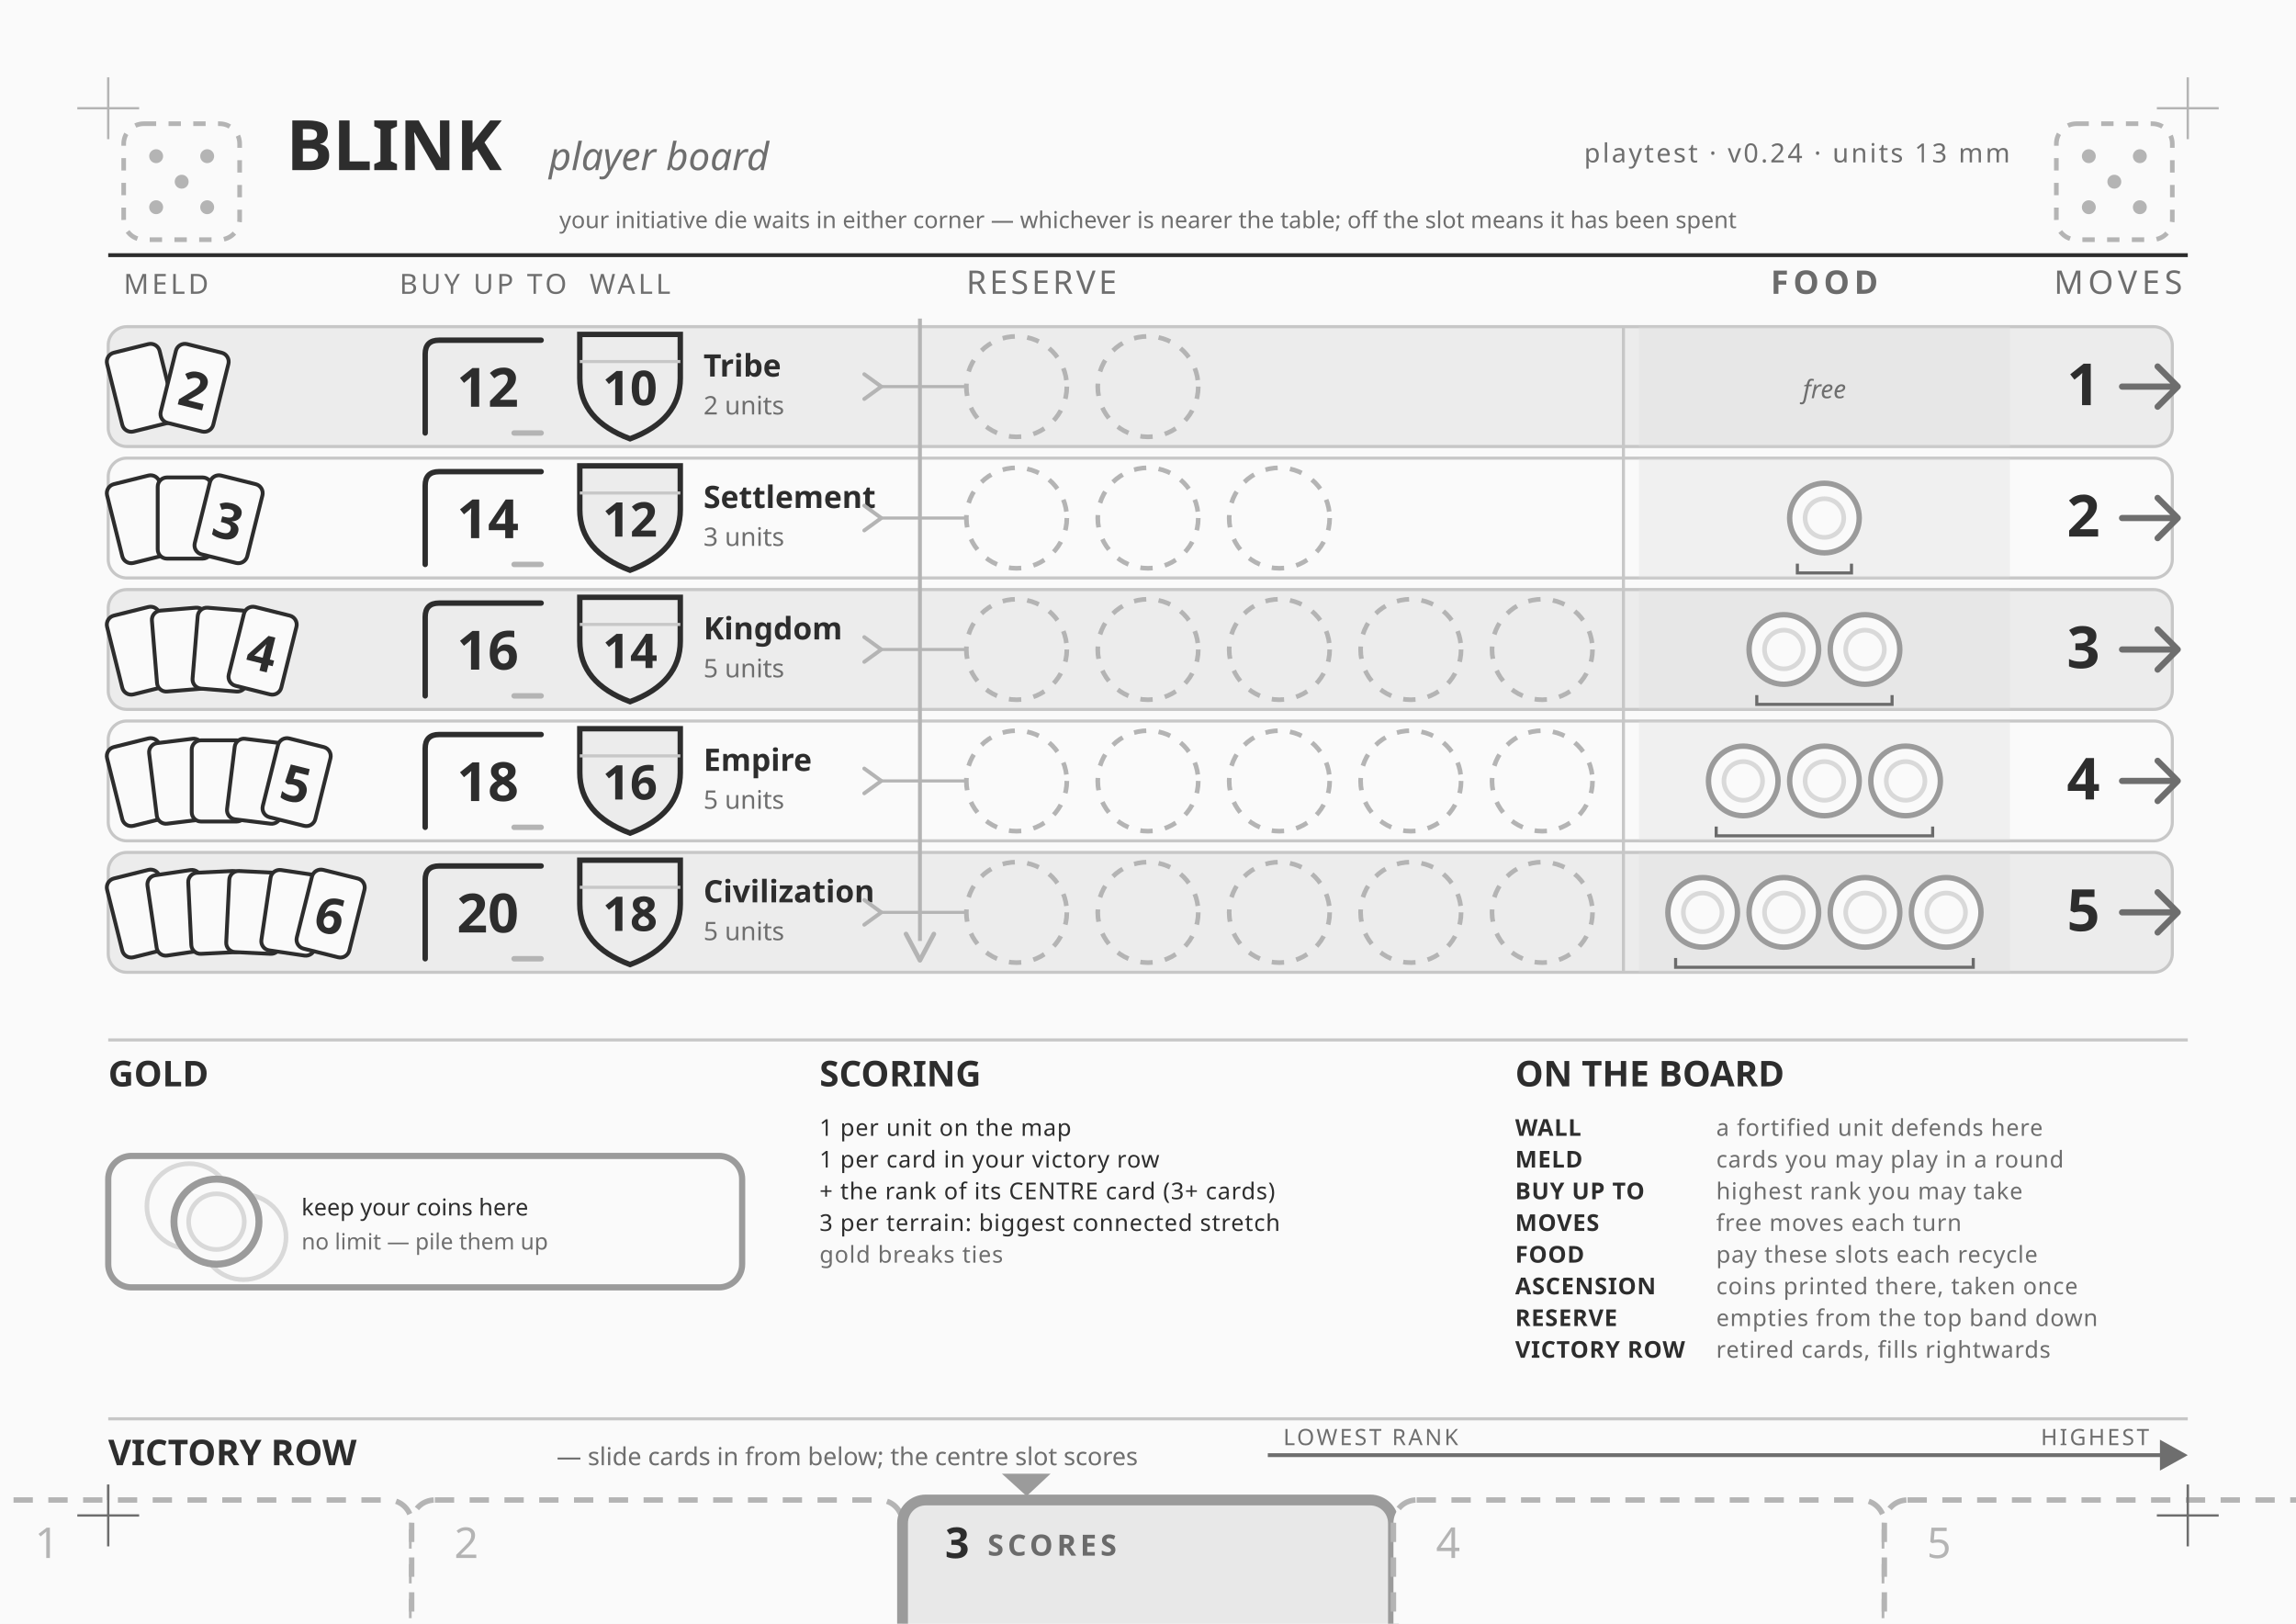
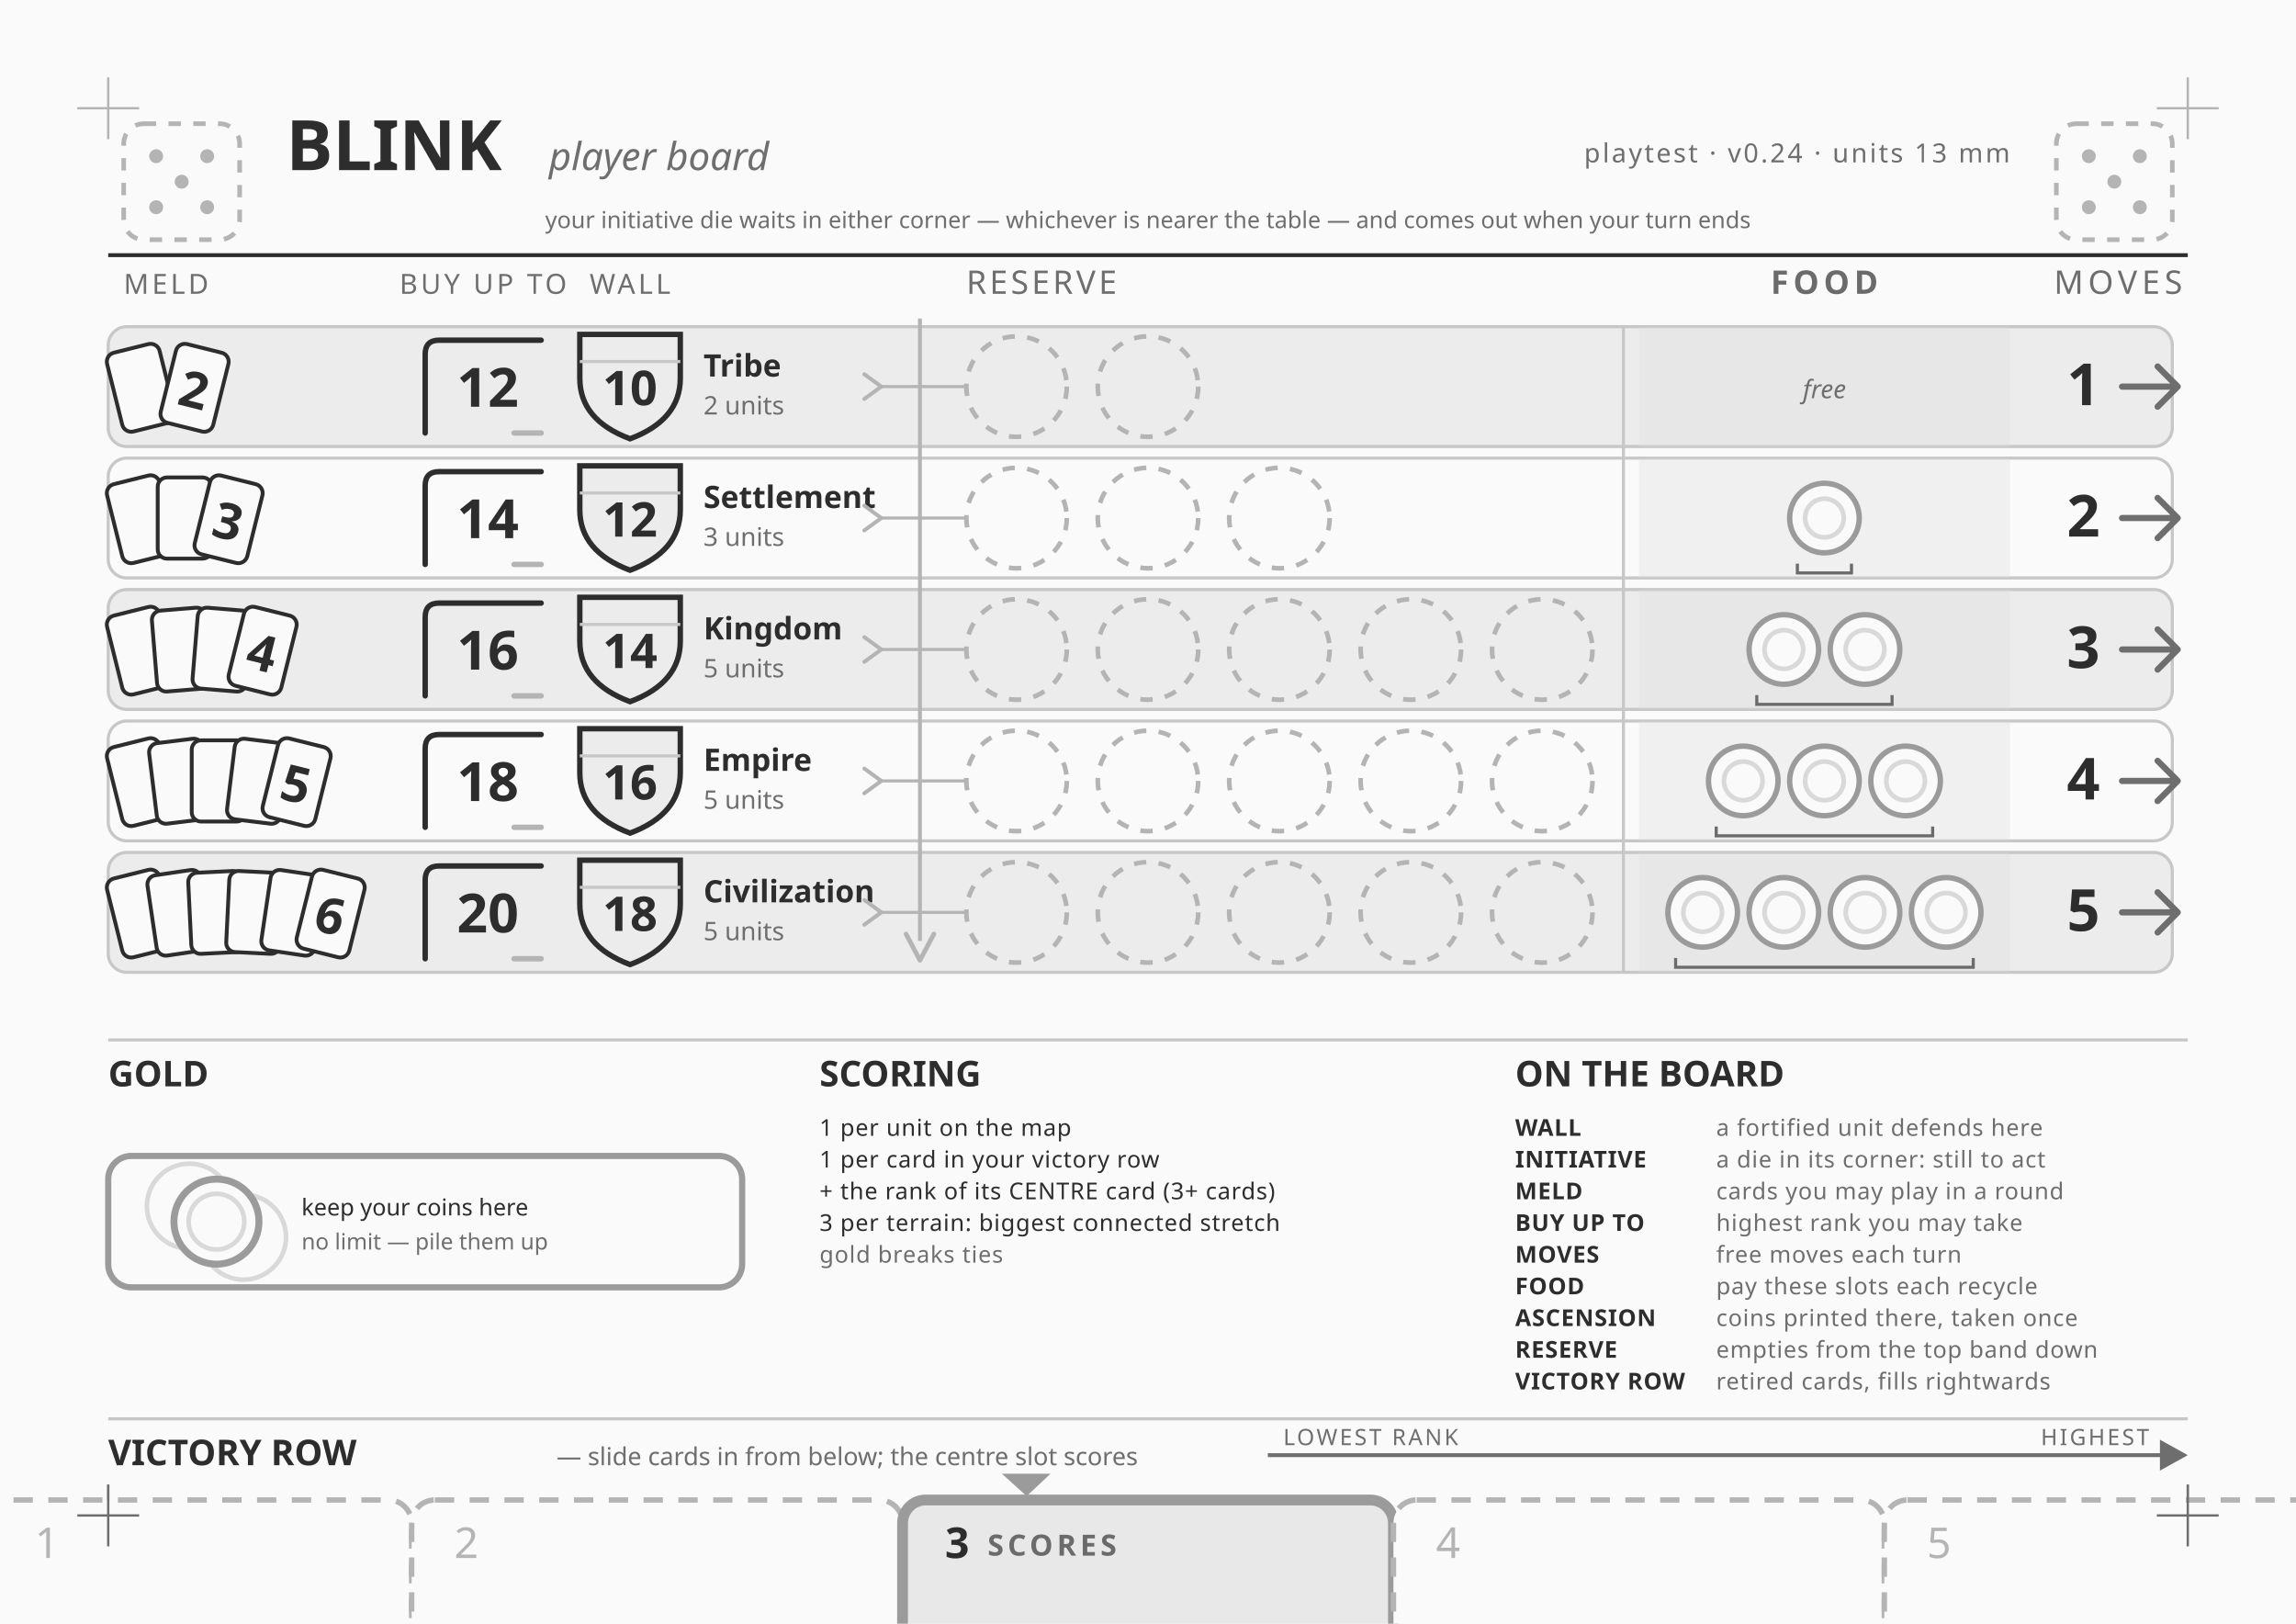
<svg xmlns="http://www.w3.org/2000/svg" width="297.0mm" height="210.0mm" viewBox="0 0 297.0 210.0">
  <defs>
    <pattern id="h-mountain" width="6" height="6" patternUnits="userSpaceOnUse">
      <rect width="6" height="6" fill="#fff" />
      <path d="M0 6 L6 0 M-1 1 L1 -1 M5 7 L7 5 M0 0 L6 6 M-1 5 L1 7 M5 -1 L7 1" stroke="#000" stroke-width=".55" />
    </pattern>
    <pattern id="h-forest" width="5" height="5" patternUnits="userSpaceOnUse">
      <rect width="5" height="5" fill="#fff" />
      <path d="M0 5 L5 0 M-1 1 L1 -1 M4 6 L6 4" stroke="#000" stroke-width=".6" />
    </pattern>
    <pattern id="h-plains" width="7" height="7" patternUnits="userSpaceOnUse">
      <rect width="7" height="7" fill="#fff" />
      <circle cx="1.6" cy="1.6" r=".65" fill="#000" />
      <circle cx="5.1" cy="5.1" r=".65" fill="#000" />
    </pattern>
    <pattern id="h-ocean" width="8" height="6" patternUnits="userSpaceOnUse">
      <rect width="8" height="6" fill="#fff" />
      <path d="M0 3 q2 -2.2 4 0 t4 0" fill="none" stroke="#000" stroke-width=".6" />
    </pattern>
  </defs>
  <rect x="0" y="0" width="297.0" height="210.0" fill="#FAFAFA" />
  <path d="M10.0 14.0 h8 M14.0 10.0 v8" stroke="#B4B4B4" stroke-width="0.3" />
  <path d="M279.0 14.0 h8 M283.0 10.0 v8" stroke="#B4B4B4" stroke-width="0.3" />
  <path d="M10.0 196.0 h8 M14.0 192.0 v8" stroke="#B4B4B4" stroke-width="0.3" />
  <path d="M279.0 196.0 h8 M283.0 192.0 v8" stroke="#B4B4B4" stroke-width="0.3" />
  <rect x="16.00" y="16.00" width="15.0" height="15.0" rx="2.6" fill="none" stroke="#B4B4B4" stroke-width="0.6" stroke-dasharray="1.6 1.6" />
  <circle cx="20.20" cy="20.20" r="0.9" fill="#B4B4B4" />
  <circle cx="26.80" cy="20.20" r="0.9" fill="#B4B4B4" />
  <circle cx="23.50" cy="23.50" r="0.9" fill="#B4B4B4" />
  <circle cx="20.20" cy="26.80" r="0.9" fill="#B4B4B4" />
  <circle cx="26.80" cy="26.80" r="0.9" fill="#B4B4B4" />
  <rect x="266.00" y="16.00" width="15.0" height="15.0" rx="2.6" fill="none" stroke="#B4B4B4" stroke-width="0.6" stroke-dasharray="1.6 1.6" />
  <circle cx="270.20" cy="20.20" r="0.9" fill="#B4B4B4" />
  <circle cx="276.80" cy="20.20" r="0.9" fill="#B4B4B4" />
  <circle cx="273.50" cy="23.50" r="0.9" fill="#B4B4B4" />
  <circle cx="270.20" cy="26.80" r="0.9" fill="#B4B4B4" />
  <circle cx="276.80" cy="26.80" r="0.9" fill="#B4B4B4" />
  <text x="37.00" y="22.00" font-family="IBM Plex Sans" font-size="9" fill="#2D2D2D" text-anchor="start" font-weight="600" letter-spacing="0" style="">BLINK</text>
  <text x="71.00" y="22.00" font-family="IBM Plex Sans" font-size="5" fill="#6E6E6E" text-anchor="start" font-weight="400" letter-spacing="0" style="font-style:italic">player board</text>
  <text x="260.00" y="21.00" font-family="IBM Plex Mono" font-size="3.4" fill="#6E6E6E" text-anchor="end" font-weight="400" letter-spacing="0.3" style="">playtest · v0.24 · units 13 mm</text>
-   <text x="148.50" y="29.50" font-family="IBM Plex Mono" font-size="3.0" fill="#6E6E6E" text-anchor="middle" font-weight="400" letter-spacing="0" style="">your initiative die waits in either corner — whichever is nearer the table; off the slot means it has been spent</text>
+   <text x="148.50" y="29.50" font-family="IBM Plex Mono" font-size="3.0" fill="#6E6E6E" text-anchor="middle" font-weight="400" letter-spacing="0" style="">your initiative die waits in either corner — whichever is nearer the table — and comes out when your turn ends</text>
  <line x1="14.0" y1="33.0" x2="283.0" y2="33.0" stroke="#2D2D2D" stroke-width="0.5" />
  <text x="16.00" y="38.00" font-family="IBM Plex Mono" font-size="3.6" fill="#6E6E6E" text-anchor="start" font-weight="400" letter-spacing="0.4" style="">MELD</text>
  <text x="62.50" y="38.00" font-family="IBM Plex Mono" font-size="3.6" fill="#6E6E6E" text-anchor="middle" font-weight="400" letter-spacing="0.4" style="">BUY UP TO</text>
  <text x="81.50" y="38.00" font-family="IBM Plex Mono" font-size="3.6" fill="#6E6E6E" text-anchor="middle" font-weight="400" letter-spacing="0.4" style="">WALL</text>
  <text x="125.00" y="38.00" font-family="IBM Plex Mono" font-size="4.2" fill="#6E6E6E" text-anchor="start" font-weight="400" letter-spacing="0.4" style="">RESERVE</text>
  <text x="236.00" y="38.00" font-family="IBM Plex Mono" font-size="4.2" fill="#6B6B6B" text-anchor="middle" font-weight="600" letter-spacing="0.6" style="">FOOD</text>
  <text x="274.00" y="38.00" font-family="IBM Plex Mono" font-size="4.2" fill="#6E6E6E" text-anchor="middle" font-weight="400" letter-spacing="0.6" style="">MOVES</text>
  <rect x="14.0" y="42.25" width="267.0" height="15.5" rx="2.4" fill="#ECECEC" stroke="#C7C7C7" stroke-width="0.4" />
  <rect x="212.0" y="42.25" width="48.0" height="15.5" fill="#D9D9D9" fill-opacity="0.3" />
  <g transform="rotate(-14.0 19.50 55.25)">
    <rect x="16.00" y="44.75" width="7.0" height="10.5" rx="1.2" fill="#FAFAFA" stroke="#2D2D2D" stroke-width="0.5" />
  </g>
  <g transform="rotate(14.0 23.90 55.25)">
    <rect x="20.40" y="44.75" width="7.0" height="10.5" rx="1.2" fill="#FAFAFA" stroke="#2D2D2D" stroke-width="0.5" />
    <text x="23.90" y="52.60" font-family="IBM Plex Sans" font-size="6.5" fill="#2D2D2D" text-anchor="middle" font-weight="700" letter-spacing="0" style="">2</text>
  </g>
  <path d="M55.00 56.00 L55.00 45.80 Q55.00 44.00 56.80 44.00 L70.00 44.00" fill="none" stroke="#2D2D2D" stroke-width="0.7" stroke-linecap="round" />
  <path d="M70.00 56.00 l-3.5 0" fill="none" stroke="#B4B4B4" stroke-width="0.7" stroke-linecap="round" />
  <text x="63.10" y="52.60" font-family="IBM Plex Sans" font-size="7.0" fill="#2D2D2D" text-anchor="middle" font-weight="700" letter-spacing="0" style="">12</text>
  <path d="M75.00 43.25 h13.00 v5.67 q0 5.40 -6.50 7.83 q-6.50 -2.43 -6.50 -7.83 Z" fill="#ECECEC" stroke="#2D2D2D" stroke-width="0.7" />
  <path d="M75.00 46.76 h13.00" stroke="#C7C7C7" stroke-width="0.4" fill="none" />
  <text x="81.50" y="52.40" font-family="IBM Plex Sans" font-size="6.2" fill="#2D2D2D" text-anchor="middle" font-weight="600" letter-spacing="0" style="">10</text>
  <text x="91.00" y="48.70" font-family="IBM Plex Sans" font-size="4.0" fill="#2D2D2D" text-anchor="start" font-weight="600" letter-spacing="0" style="">Tribe</text>
  <text x="91.00" y="53.60" font-family="IBM Plex Mono" font-size="3.3" fill="#6E6E6E" text-anchor="start" font-weight="400" letter-spacing="0" style="">2 units</text>
  <path d="M125.0 50.0 L114.0 50.0" fill="none" stroke="#B4B4B4" stroke-width="0.4" />
  <path d="M111.8 48.4 l2.2 1.6 l-2.2 1.6" fill="none" stroke="#B4B4B4" stroke-width="0.5" stroke-linecap="round" stroke-linejoin="round" />
  <circle cx="131.50" cy="50.00" r="6.50" fill="none" stroke="#B4B4B4" stroke-width="0.6" stroke-dasharray="1.6 1.6" />
  <circle cx="148.50" cy="50.00" r="6.50" fill="none" stroke="#B4B4B4" stroke-width="0.6" stroke-dasharray="1.6 1.6" />
  <text x="236.00" y="51.50" font-family="IBM Plex Mono" font-size="3.3" fill="#6E6E6E" text-anchor="middle" font-weight="400" letter-spacing="0" style="font-style:italic">free</text>
  <text x="269.50" y="52.40" font-family="IBM Plex Sans" font-size="7.5" fill="#2D2D2D" text-anchor="middle" font-weight="600" letter-spacing="0" style="">1</text>
  <path d="M274.5 50.0 l7 0 M279.1 47.4 l2.6 2.6 l-2.6 2.6" fill="none" stroke="#6E6E6E" stroke-width="0.8" stroke-linecap="round" stroke-linejoin="round" />
  <rect x="14.0" y="59.25" width="267.0" height="15.5" rx="2.4" fill="#FAFAFA" stroke="#C7C7C7" stroke-width="0.4" />
  <rect x="212.0" y="59.25" width="48.0" height="15.5" fill="#D9D9D9" fill-opacity="0.3" />
  <g transform="rotate(-14.0 19.50 72.25)">
    <rect x="16.00" y="61.75" width="7.0" height="10.5" rx="1.2" fill="#FAFAFA" stroke="#2D2D2D" stroke-width="0.5" />
  </g>
  <g transform="rotate(0.0 23.90 72.25)">
    <rect x="20.40" y="61.75" width="7.0" height="10.5" rx="1.2" fill="#FAFAFA" stroke="#2D2D2D" stroke-width="0.5" />
  </g>
  <g transform="rotate(14.0 28.30 72.25)">
    <rect x="24.80" y="61.75" width="7.0" height="10.5" rx="1.2" fill="#FAFAFA" stroke="#2D2D2D" stroke-width="0.5" />
    <text x="28.30" y="69.60" font-family="IBM Plex Sans" font-size="6.5" fill="#2D2D2D" text-anchor="middle" font-weight="700" letter-spacing="0" style="">3</text>
  </g>
  <path d="M55.00 73.00 L55.00 62.80 Q55.00 61.00 56.80 61.00 L70.00 61.00" fill="none" stroke="#2D2D2D" stroke-width="0.7" stroke-linecap="round" />
  <path d="M70.00 73.00 l-3.5 0" fill="none" stroke="#B4B4B4" stroke-width="0.7" stroke-linecap="round" />
  <text x="63.10" y="69.60" font-family="IBM Plex Sans" font-size="7.0" fill="#2D2D2D" text-anchor="middle" font-weight="700" letter-spacing="0" style="">14</text>
  <path d="M75.00 60.25 h13.00 v5.67 q0 5.40 -6.50 7.83 q-6.50 -2.43 -6.50 -7.83 Z" fill="#ECECEC" stroke="#2D2D2D" stroke-width="0.7" />
  <path d="M75.00 63.76 h13.00" stroke="#C7C7C7" stroke-width="0.4" fill="none" />
  <text x="81.50" y="69.40" font-family="IBM Plex Sans" font-size="6.2" fill="#2D2D2D" text-anchor="middle" font-weight="600" letter-spacing="0" style="">12</text>
  <text x="91.00" y="65.70" font-family="IBM Plex Sans" font-size="4.0" fill="#2D2D2D" text-anchor="start" font-weight="600" letter-spacing="0" style="">Settlement</text>
  <text x="91.00" y="70.60" font-family="IBM Plex Mono" font-size="3.3" fill="#6E6E6E" text-anchor="start" font-weight="400" letter-spacing="0" style="">3 units</text>
  <path d="M125.0 67.0 L114.0 67.0" fill="none" stroke="#B4B4B4" stroke-width="0.4" />
  <path d="M111.8 65.4 l2.2 1.6 l-2.2 1.6" fill="none" stroke="#B4B4B4" stroke-width="0.5" stroke-linecap="round" stroke-linejoin="round" />
  <circle cx="131.50" cy="67.00" r="6.50" fill="none" stroke="#B4B4B4" stroke-width="0.6" stroke-dasharray="1.6 1.6" />
  <circle cx="148.50" cy="67.00" r="6.50" fill="none" stroke="#B4B4B4" stroke-width="0.6" stroke-dasharray="1.6 1.6" />
  <circle cx="165.50" cy="67.00" r="6.50" fill="none" stroke="#B4B4B4" stroke-width="0.6" stroke-dasharray="1.6 1.6" />
  <circle cx="236.00" cy="67.00" r="4.50" fill="#FAFAFA" stroke="#9B9B9B" stroke-width="0.7" />
  <circle cx="236.00" cy="67.00" r="2.50" fill="none" stroke="#D9D9D9" stroke-width="0.6" />
  <path d="M232.50 72.90 l0 1.2 L239.50 74.10 l0 -1.2" fill="none" stroke="#6B6B6B" stroke-width="0.4" />
  <text x="269.50" y="69.40" font-family="IBM Plex Sans" font-size="7.5" fill="#2D2D2D" text-anchor="middle" font-weight="600" letter-spacing="0" style="">2</text>
  <path d="M274.5 67.0 l7 0 M279.1 64.4 l2.6 2.6 l-2.6 2.6" fill="none" stroke="#6E6E6E" stroke-width="0.8" stroke-linecap="round" stroke-linejoin="round" />
  <rect x="14.0" y="76.25" width="267.0" height="15.5" rx="2.4" fill="#ECECEC" stroke="#C7C7C7" stroke-width="0.4" />
  <rect x="212.0" y="76.25" width="48.0" height="15.5" fill="#D9D9D9" fill-opacity="0.3" />
  <g transform="rotate(-14.0 19.50 89.25)">
    <rect x="16.00" y="78.75" width="7.0" height="10.5" rx="1.2" fill="#FAFAFA" stroke="#2D2D2D" stroke-width="0.5" />
  </g>
  <g transform="rotate(-4.7 23.90 89.25)">
    <rect x="20.40" y="78.75" width="7.0" height="10.5" rx="1.2" fill="#FAFAFA" stroke="#2D2D2D" stroke-width="0.5" />
  </g>
  <g transform="rotate(4.7 28.30 89.25)">
    <rect x="24.80" y="78.75" width="7.0" height="10.5" rx="1.2" fill="#FAFAFA" stroke="#2D2D2D" stroke-width="0.5" />
  </g>
  <g transform="rotate(14.0 32.70 89.25)">
    <rect x="29.20" y="78.75" width="7.0" height="10.5" rx="1.2" fill="#FAFAFA" stroke="#2D2D2D" stroke-width="0.5" />
    <text x="32.70" y="86.60" font-family="IBM Plex Sans" font-size="6.5" fill="#2D2D2D" text-anchor="middle" font-weight="700" letter-spacing="0" style="">4</text>
  </g>
  <path d="M55.00 90.00 L55.00 79.80 Q55.00 78.00 56.80 78.00 L70.00 78.00" fill="none" stroke="#2D2D2D" stroke-width="0.7" stroke-linecap="round" />
  <path d="M70.00 90.00 l-3.5 0" fill="none" stroke="#B4B4B4" stroke-width="0.7" stroke-linecap="round" />
  <text x="63.10" y="86.60" font-family="IBM Plex Sans" font-size="7.0" fill="#2D2D2D" text-anchor="middle" font-weight="700" letter-spacing="0" style="">16</text>
  <path d="M75.00 77.25 h13.00 v5.67 q0 5.40 -6.50 7.83 q-6.50 -2.43 -6.50 -7.83 Z" fill="#ECECEC" stroke="#2D2D2D" stroke-width="0.7" />
  <path d="M75.00 80.76 h13.00" stroke="#C7C7C7" stroke-width="0.4" fill="none" />
  <text x="81.50" y="86.40" font-family="IBM Plex Sans" font-size="6.2" fill="#2D2D2D" text-anchor="middle" font-weight="600" letter-spacing="0" style="">14</text>
  <text x="91.00" y="82.70" font-family="IBM Plex Sans" font-size="4.0" fill="#2D2D2D" text-anchor="start" font-weight="600" letter-spacing="0" style="">Kingdom</text>
  <text x="91.00" y="87.60" font-family="IBM Plex Mono" font-size="3.3" fill="#6E6E6E" text-anchor="start" font-weight="400" letter-spacing="0" style="">5 units</text>
  <path d="M125.0 84.0 L114.0 84.0" fill="none" stroke="#B4B4B4" stroke-width="0.4" />
  <path d="M111.8 82.4 l2.2 1.6 l-2.2 1.6" fill="none" stroke="#B4B4B4" stroke-width="0.5" stroke-linecap="round" stroke-linejoin="round" />
  <circle cx="131.50" cy="84.00" r="6.50" fill="none" stroke="#B4B4B4" stroke-width="0.6" stroke-dasharray="1.6 1.6" />
  <circle cx="148.50" cy="84.00" r="6.50" fill="none" stroke="#B4B4B4" stroke-width="0.6" stroke-dasharray="1.6 1.6" />
  <circle cx="165.50" cy="84.00" r="6.50" fill="none" stroke="#B4B4B4" stroke-width="0.6" stroke-dasharray="1.6 1.6" />
  <circle cx="182.50" cy="84.00" r="6.50" fill="none" stroke="#B4B4B4" stroke-width="0.6" stroke-dasharray="1.6 1.6" />
  <circle cx="199.50" cy="84.00" r="6.50" fill="none" stroke="#B4B4B4" stroke-width="0.6" stroke-dasharray="1.6 1.6" />
  <circle cx="230.75" cy="84.00" r="4.50" fill="#FAFAFA" stroke="#9B9B9B" stroke-width="0.7" />
  <circle cx="230.75" cy="84.00" r="2.50" fill="none" stroke="#D9D9D9" stroke-width="0.6" />
  <circle cx="241.25" cy="84.00" r="4.50" fill="#FAFAFA" stroke="#9B9B9B" stroke-width="0.7" />
  <circle cx="241.25" cy="84.00" r="2.50" fill="none" stroke="#D9D9D9" stroke-width="0.6" />
  <path d="M227.25 89.90 l0 1.2 L244.75 91.10 l0 -1.2" fill="none" stroke="#6B6B6B" stroke-width="0.4" />
  <text x="269.50" y="86.40" font-family="IBM Plex Sans" font-size="7.5" fill="#2D2D2D" text-anchor="middle" font-weight="600" letter-spacing="0" style="">3</text>
  <path d="M274.5 84.0 l7 0 M279.1 81.4 l2.6 2.6 l-2.6 2.6" fill="none" stroke="#6E6E6E" stroke-width="0.8" stroke-linecap="round" stroke-linejoin="round" />
  <rect x="14.0" y="93.25" width="267.0" height="15.5" rx="2.4" fill="#FAFAFA" stroke="#C7C7C7" stroke-width="0.4" />
  <rect x="212.0" y="93.25" width="48.0" height="15.5" fill="#D9D9D9" fill-opacity="0.3" />
  <g transform="rotate(-14.0 19.50 106.25)">
    <rect x="16.00" y="95.75" width="7.0" height="10.5" rx="1.2" fill="#FAFAFA" stroke="#2D2D2D" stroke-width="0.5" />
  </g>
  <g transform="rotate(-7.0 23.90 106.25)">
    <rect x="20.40" y="95.75" width="7.0" height="10.5" rx="1.2" fill="#FAFAFA" stroke="#2D2D2D" stroke-width="0.5" />
  </g>
  <g transform="rotate(0.0 28.30 106.25)">
    <rect x="24.80" y="95.75" width="7.0" height="10.5" rx="1.2" fill="#FAFAFA" stroke="#2D2D2D" stroke-width="0.5" />
  </g>
  <g transform="rotate(7.0 32.70 106.25)">
    <rect x="29.20" y="95.75" width="7.0" height="10.5" rx="1.2" fill="#FAFAFA" stroke="#2D2D2D" stroke-width="0.5" />
  </g>
  <g transform="rotate(14.0 37.10 106.25)">
    <rect x="33.60" y="95.75" width="7.0" height="10.5" rx="1.2" fill="#FAFAFA" stroke="#2D2D2D" stroke-width="0.5" />
    <text x="37.10" y="103.60" font-family="IBM Plex Sans" font-size="6.5" fill="#2D2D2D" text-anchor="middle" font-weight="700" letter-spacing="0" style="">5</text>
  </g>
  <path d="M55.00 107.00 L55.00 96.80 Q55.00 95.00 56.80 95.00 L70.00 95.00" fill="none" stroke="#2D2D2D" stroke-width="0.7" stroke-linecap="round" />
  <path d="M70.00 107.00 l-3.5 0" fill="none" stroke="#B4B4B4" stroke-width="0.7" stroke-linecap="round" />
  <text x="63.10" y="103.60" font-family="IBM Plex Sans" font-size="7.0" fill="#2D2D2D" text-anchor="middle" font-weight="700" letter-spacing="0" style="">18</text>
  <path d="M75.00 94.25 h13.00 v5.67 q0 5.40 -6.50 7.83 q-6.50 -2.43 -6.50 -7.83 Z" fill="#ECECEC" stroke="#2D2D2D" stroke-width="0.7" />
  <path d="M75.00 97.76 h13.00" stroke="#C7C7C7" stroke-width="0.4" fill="none" />
  <text x="81.50" y="103.40" font-family="IBM Plex Sans" font-size="6.2" fill="#2D2D2D" text-anchor="middle" font-weight="600" letter-spacing="0" style="">16</text>
  <text x="91.00" y="99.70" font-family="IBM Plex Sans" font-size="4.0" fill="#2D2D2D" text-anchor="start" font-weight="600" letter-spacing="0" style="">Empire</text>
  <text x="91.00" y="104.60" font-family="IBM Plex Mono" font-size="3.3" fill="#6E6E6E" text-anchor="start" font-weight="400" letter-spacing="0" style="">5 units</text>
  <path d="M125.0 101.0 L114.0 101.0" fill="none" stroke="#B4B4B4" stroke-width="0.4" />
  <path d="M111.8 99.4 l2.2 1.6 l-2.2 1.6" fill="none" stroke="#B4B4B4" stroke-width="0.5" stroke-linecap="round" stroke-linejoin="round" />
  <circle cx="131.50" cy="101.00" r="6.50" fill="none" stroke="#B4B4B4" stroke-width="0.6" stroke-dasharray="1.6 1.6" />
  <circle cx="148.50" cy="101.00" r="6.50" fill="none" stroke="#B4B4B4" stroke-width="0.6" stroke-dasharray="1.6 1.6" />
  <circle cx="165.50" cy="101.00" r="6.50" fill="none" stroke="#B4B4B4" stroke-width="0.6" stroke-dasharray="1.6 1.6" />
  <circle cx="182.50" cy="101.00" r="6.50" fill="none" stroke="#B4B4B4" stroke-width="0.6" stroke-dasharray="1.6 1.6" />
  <circle cx="199.50" cy="101.00" r="6.50" fill="none" stroke="#B4B4B4" stroke-width="0.6" stroke-dasharray="1.6 1.6" />
  <circle cx="225.50" cy="101.00" r="4.50" fill="#FAFAFA" stroke="#9B9B9B" stroke-width="0.7" />
  <circle cx="225.50" cy="101.00" r="2.50" fill="none" stroke="#D9D9D9" stroke-width="0.6" />
  <circle cx="236.00" cy="101.00" r="4.50" fill="#FAFAFA" stroke="#9B9B9B" stroke-width="0.7" />
  <circle cx="236.00" cy="101.00" r="2.50" fill="none" stroke="#D9D9D9" stroke-width="0.6" />
  <circle cx="246.50" cy="101.00" r="4.50" fill="#FAFAFA" stroke="#9B9B9B" stroke-width="0.7" />
  <circle cx="246.50" cy="101.00" r="2.50" fill="none" stroke="#D9D9D9" stroke-width="0.6" />
  <path d="M222.00 106.90 l0 1.2 L250.00 108.10 l0 -1.2" fill="none" stroke="#6B6B6B" stroke-width="0.4" />
  <text x="269.50" y="103.40" font-family="IBM Plex Sans" font-size="7.5" fill="#2D2D2D" text-anchor="middle" font-weight="600" letter-spacing="0" style="">4</text>
  <path d="M274.5 101.0 l7 0 M279.1 98.4 l2.6 2.6 l-2.6 2.6" fill="none" stroke="#6E6E6E" stroke-width="0.8" stroke-linecap="round" stroke-linejoin="round" />
  <rect x="14.0" y="110.25" width="267.0" height="15.5" rx="2.4" fill="#ECECEC" stroke="#C7C7C7" stroke-width="0.4" />
  <rect x="212.0" y="110.25" width="48.0" height="15.5" fill="#D9D9D9" fill-opacity="0.3" />
  <g transform="rotate(-14.0 19.50 123.25)">
    <rect x="16.00" y="112.75" width="7.0" height="10.5" rx="1.2" fill="#FAFAFA" stroke="#2D2D2D" stroke-width="0.5" />
  </g>
  <g transform="rotate(-8.4 23.90 123.25)">
    <rect x="20.40" y="112.75" width="7.0" height="10.5" rx="1.2" fill="#FAFAFA" stroke="#2D2D2D" stroke-width="0.5" />
  </g>
  <g transform="rotate(-2.8 28.30 123.25)">
    <rect x="24.80" y="112.75" width="7.0" height="10.5" rx="1.2" fill="#FAFAFA" stroke="#2D2D2D" stroke-width="0.5" />
  </g>
  <g transform="rotate(2.8 32.70 123.25)">
    <rect x="29.20" y="112.75" width="7.0" height="10.5" rx="1.2" fill="#FAFAFA" stroke="#2D2D2D" stroke-width="0.5" />
  </g>
  <g transform="rotate(8.4 37.10 123.25)">
    <rect x="33.60" y="112.75" width="7.0" height="10.5" rx="1.2" fill="#FAFAFA" stroke="#2D2D2D" stroke-width="0.5" />
  </g>
  <g transform="rotate(14.0 41.50 123.25)">
    <rect x="38.00" y="112.75" width="7.0" height="10.5" rx="1.2" fill="#FAFAFA" stroke="#2D2D2D" stroke-width="0.5" />
    <text x="41.50" y="120.60" font-family="IBM Plex Sans" font-size="6.5" fill="#2D2D2D" text-anchor="middle" font-weight="700" letter-spacing="0" style="">6</text>
  </g>
  <path d="M55.00 124.00 L55.00 113.80 Q55.00 112.00 56.80 112.00 L70.00 112.00" fill="none" stroke="#2D2D2D" stroke-width="0.7" stroke-linecap="round" />
  <path d="M70.00 124.00 l-3.5 0" fill="none" stroke="#B4B4B4" stroke-width="0.7" stroke-linecap="round" />
  <text x="63.10" y="120.60" font-family="IBM Plex Sans" font-size="7.0" fill="#2D2D2D" text-anchor="middle" font-weight="700" letter-spacing="0" style="">20</text>
  <path d="M75.00 111.25 h13.00 v5.67 q0 5.40 -6.50 7.83 q-6.50 -2.43 -6.50 -7.83 Z" fill="#ECECEC" stroke="#2D2D2D" stroke-width="0.7" />
  <path d="M75.00 114.76 h13.00" stroke="#C7C7C7" stroke-width="0.4" fill="none" />
  <text x="81.50" y="120.40" font-family="IBM Plex Sans" font-size="6.2" fill="#2D2D2D" text-anchor="middle" font-weight="600" letter-spacing="0" style="">18</text>
  <text x="91.00" y="116.70" font-family="IBM Plex Sans" font-size="4.0" fill="#2D2D2D" text-anchor="start" font-weight="600" letter-spacing="0" style="">Civilization</text>
  <text x="91.00" y="121.60" font-family="IBM Plex Mono" font-size="3.3" fill="#6E6E6E" text-anchor="start" font-weight="400" letter-spacing="0" style="">5 units</text>
  <path d="M125.0 118.0 L114.0 118.0" fill="none" stroke="#B4B4B4" stroke-width="0.4" />
  <path d="M111.8 116.4 l2.2 1.6 l-2.2 1.6" fill="none" stroke="#B4B4B4" stroke-width="0.5" stroke-linecap="round" stroke-linejoin="round" />
  <circle cx="131.50" cy="118.00" r="6.50" fill="none" stroke="#B4B4B4" stroke-width="0.6" stroke-dasharray="1.6 1.6" />
  <circle cx="148.50" cy="118.00" r="6.50" fill="none" stroke="#B4B4B4" stroke-width="0.6" stroke-dasharray="1.6 1.6" />
  <circle cx="165.50" cy="118.00" r="6.50" fill="none" stroke="#B4B4B4" stroke-width="0.6" stroke-dasharray="1.6 1.6" />
  <circle cx="182.50" cy="118.00" r="6.50" fill="none" stroke="#B4B4B4" stroke-width="0.6" stroke-dasharray="1.6 1.6" />
  <circle cx="199.50" cy="118.00" r="6.50" fill="none" stroke="#B4B4B4" stroke-width="0.6" stroke-dasharray="1.6 1.6" />
  <circle cx="220.25" cy="118.00" r="4.50" fill="#FAFAFA" stroke="#9B9B9B" stroke-width="0.7" />
  <circle cx="220.25" cy="118.00" r="2.50" fill="none" stroke="#D9D9D9" stroke-width="0.6" />
  <circle cx="230.75" cy="118.00" r="4.50" fill="#FAFAFA" stroke="#9B9B9B" stroke-width="0.7" />
  <circle cx="230.75" cy="118.00" r="2.50" fill="none" stroke="#D9D9D9" stroke-width="0.6" />
  <circle cx="241.25" cy="118.00" r="4.50" fill="#FAFAFA" stroke="#9B9B9B" stroke-width="0.7" />
  <circle cx="241.25" cy="118.00" r="2.50" fill="none" stroke="#D9D9D9" stroke-width="0.6" />
  <circle cx="251.75" cy="118.00" r="4.50" fill="#FAFAFA" stroke="#9B9B9B" stroke-width="0.7" />
  <circle cx="251.75" cy="118.00" r="2.50" fill="none" stroke="#D9D9D9" stroke-width="0.6" />
  <path d="M216.75 123.90 l0 1.2 L255.25 125.10 l0 -1.2" fill="none" stroke="#6B6B6B" stroke-width="0.4" />
  <text x="269.50" y="120.40" font-family="IBM Plex Sans" font-size="7.5" fill="#2D2D2D" text-anchor="middle" font-weight="600" letter-spacing="0" style="">5</text>
  <path d="M274.5 118.0 l7 0 M279.1 115.4 l2.6 2.6 l-2.6 2.6" fill="none" stroke="#6E6E6E" stroke-width="0.8" stroke-linecap="round" stroke-linejoin="round" />
  <path d="M119.0 41.2 L119.0 121.7" fill="none" stroke="#B4B4B4" stroke-width="0.5" />
  <path d="M117.2 120.8 L119.0 124.2 L120.8 120.8" fill="none" stroke="#B4B4B4" stroke-width="0.6" stroke-linecap="round" stroke-linejoin="round" />
  <line x1="210.0" y1="42.25" x2="210.0" y2="125.75" stroke="#C7C7C7" stroke-width="0.4" />
  <line x1="14.0" y1="134.5" x2="283.0" y2="134.5" stroke="#C7C7C7" stroke-width="0.4" />
  <text x="14.00" y="140.50" font-family="IBM Plex Sans" font-size="4.6" fill="#2D2D2D" text-anchor="start" font-weight="600" letter-spacing="0" style="">GOLD</text>
  <rect x="14.0" y="149.5" width="82" height="17" rx="3" fill="#FAFAFA" stroke="#9B9B9B" stroke-width="0.8" />
  <circle cx="24.50" cy="156.00" r="5.5" fill="#FAFAFA" stroke="#D9D9D9" stroke-width="0.6" />
  <circle cx="31.50" cy="160.00" r="5.5" fill="#FAFAFA" stroke="#D9D9D9" stroke-width="0.6" />
  <circle cx="28.00" cy="158.00" r="5.5" fill="#FAFAFA" stroke="#9B9B9B" stroke-width="0.9" />
  <circle cx="28.00" cy="158.00" r="3.6" fill="none" stroke="#D9D9D9" stroke-width="0.6" />
  <text x="39.00" y="157.20" font-family="IBM Plex Mono" font-size="3.0" fill="#2D2D2D" text-anchor="start" font-weight="400" letter-spacing="0" style="">keep your coins here</text>
  <text x="39.00" y="161.60" font-family="IBM Plex Mono" font-size="2.9" fill="#6E6E6E" text-anchor="start" font-weight="400" letter-spacing="0" style="">no limit — pile them up</text>
  <text x="106.00" y="140.50" font-family="IBM Plex Sans" font-size="4.6" fill="#2D2D2D" text-anchor="start" font-weight="600" letter-spacing="0" style="">SCORING</text>
  <text x="106.00" y="146.90" font-family="IBM Plex Mono" font-size="3.0" fill="#2D2D2D" text-anchor="start" font-weight="400" letter-spacing="0.1" style="">1  per unit on the map</text>
  <text x="106.00" y="151.00" font-family="IBM Plex Mono" font-size="3.0" fill="#2D2D2D" text-anchor="start" font-weight="400" letter-spacing="0.1" style="">1  per card in your victory row</text>
  <text x="106.00" y="155.10" font-family="IBM Plex Mono" font-size="3.0" fill="#2D2D2D" text-anchor="start" font-weight="400" letter-spacing="0.1" style="">+  the rank of its CENTRE card (3+ cards)</text>
  <text x="106.00" y="159.20" font-family="IBM Plex Mono" font-size="3.0" fill="#2D2D2D" text-anchor="start" font-weight="400" letter-spacing="0.1" style="">3  per terrain: biggest connected stretch</text>
  <text x="106.00" y="163.30" font-family="IBM Plex Mono" font-size="3.0" fill="#6E6E6E" text-anchor="start" font-weight="400" letter-spacing="0.1" style="">gold breaks ties</text>
  <text x="196.00" y="140.50" font-family="IBM Plex Sans" font-size="4.6" fill="#2D2D2D" text-anchor="start" font-weight="600" letter-spacing="0" style="">ON THE BOARD</text>
  <text x="196.00" y="146.90" font-family="IBM Plex Mono" font-size="3.0" fill="#2D2D2D" text-anchor="start" font-weight="600" letter-spacing="0.1" style="">WALL</text>
  <text x="222.00" y="146.90" font-family="IBM Plex Mono" font-size="3.0" fill="#6E6E6E" text-anchor="start" font-weight="400" letter-spacing="0.1" style="">a fortified unit defends here</text>
-   <text x="196.00" y="151.00" font-family="IBM Plex Mono" font-size="3.0" fill="#2D2D2D" text-anchor="start" font-weight="600" letter-spacing="0.1" style="">MELD</text>
-   <text x="222.00" y="151.00" font-family="IBM Plex Mono" font-size="3.0" fill="#6E6E6E" text-anchor="start" font-weight="400" letter-spacing="0.1" style="">cards you may play in a round</text>
-   <text x="196.00" y="155.10" font-family="IBM Plex Mono" font-size="3.0" fill="#2D2D2D" text-anchor="start" font-weight="600" letter-spacing="0.1" style="">BUY UP TO</text>
-   <text x="222.00" y="155.10" font-family="IBM Plex Mono" font-size="3.0" fill="#6E6E6E" text-anchor="start" font-weight="400" letter-spacing="0.1" style="">highest rank you may take</text>
-   <text x="196.00" y="159.20" font-family="IBM Plex Mono" font-size="3.0" fill="#2D2D2D" text-anchor="start" font-weight="600" letter-spacing="0.1" style="">MOVES</text>
-   <text x="222.00" y="159.20" font-family="IBM Plex Mono" font-size="3.0" fill="#6E6E6E" text-anchor="start" font-weight="400" letter-spacing="0.1" style="">free moves each turn</text>
-   <text x="196.00" y="163.30" font-family="IBM Plex Mono" font-size="3.0" fill="#2D2D2D" text-anchor="start" font-weight="600" letter-spacing="0.1" style="">FOOD</text>
-   <text x="222.00" y="163.30" font-family="IBM Plex Mono" font-size="3.0" fill="#6E6E6E" text-anchor="start" font-weight="400" letter-spacing="0.1" style="">pay these slots each recycle</text>
-   <text x="196.00" y="167.40" font-family="IBM Plex Mono" font-size="3.0" fill="#2D2D2D" text-anchor="start" font-weight="600" letter-spacing="0.1" style="">ASCENSION</text>
-   <text x="222.00" y="167.40" font-family="IBM Plex Mono" font-size="3.0" fill="#6E6E6E" text-anchor="start" font-weight="400" letter-spacing="0.1" style="">coins printed there, taken once</text>
-   <text x="196.00" y="171.50" font-family="IBM Plex Mono" font-size="3.0" fill="#2D2D2D" text-anchor="start" font-weight="600" letter-spacing="0.1" style="">RESERVE</text>
-   <text x="222.00" y="171.50" font-family="IBM Plex Mono" font-size="3.0" fill="#6E6E6E" text-anchor="start" font-weight="400" letter-spacing="0.1" style="">empties from the top band down</text>
-   <text x="196.00" y="175.60" font-family="IBM Plex Mono" font-size="3.0" fill="#2D2D2D" text-anchor="start" font-weight="600" letter-spacing="0.1" style="">VICTORY ROW</text>
-   <text x="222.00" y="175.60" font-family="IBM Plex Mono" font-size="3.0" fill="#6E6E6E" text-anchor="start" font-weight="400" letter-spacing="0.1" style="">retired cards, fills rightwards</text>
+   <text x="196.00" y="151.00" font-family="IBM Plex Mono" font-size="3.0" fill="#2D2D2D" text-anchor="start" font-weight="600" letter-spacing="0.1" style="">INITIATIVE</text>
+   <text x="222.00" y="151.00" font-family="IBM Plex Mono" font-size="3.0" fill="#6E6E6E" text-anchor="start" font-weight="400" letter-spacing="0.1" style="">a die in its corner: still to act</text>
+   <text x="196.00" y="155.10" font-family="IBM Plex Mono" font-size="3.0" fill="#2D2D2D" text-anchor="start" font-weight="600" letter-spacing="0.1" style="">MELD</text>
+   <text x="222.00" y="155.10" font-family="IBM Plex Mono" font-size="3.0" fill="#6E6E6E" text-anchor="start" font-weight="400" letter-spacing="0.1" style="">cards you may play in a round</text>
+   <text x="196.00" y="159.20" font-family="IBM Plex Mono" font-size="3.0" fill="#2D2D2D" text-anchor="start" font-weight="600" letter-spacing="0.1" style="">BUY UP TO</text>
+   <text x="222.00" y="159.20" font-family="IBM Plex Mono" font-size="3.0" fill="#6E6E6E" text-anchor="start" font-weight="400" letter-spacing="0.1" style="">highest rank you may take</text>
+   <text x="196.00" y="163.30" font-family="IBM Plex Mono" font-size="3.0" fill="#2D2D2D" text-anchor="start" font-weight="600" letter-spacing="0.1" style="">MOVES</text>
+   <text x="222.00" y="163.30" font-family="IBM Plex Mono" font-size="3.0" fill="#6E6E6E" text-anchor="start" font-weight="400" letter-spacing="0.1" style="">free moves each turn</text>
+   <text x="196.00" y="167.40" font-family="IBM Plex Mono" font-size="3.0" fill="#2D2D2D" text-anchor="start" font-weight="600" letter-spacing="0.1" style="">FOOD</text>
+   <text x="222.00" y="167.40" font-family="IBM Plex Mono" font-size="3.0" fill="#6E6E6E" text-anchor="start" font-weight="400" letter-spacing="0.1" style="">pay these slots each recycle</text>
+   <text x="196.00" y="171.50" font-family="IBM Plex Mono" font-size="3.0" fill="#2D2D2D" text-anchor="start" font-weight="600" letter-spacing="0.1" style="">ASCENSION</text>
+   <text x="222.00" y="171.50" font-family="IBM Plex Mono" font-size="3.0" fill="#6E6E6E" text-anchor="start" font-weight="400" letter-spacing="0.1" style="">coins printed there, taken once</text>
+   <text x="196.00" y="175.60" font-family="IBM Plex Mono" font-size="3.0" fill="#2D2D2D" text-anchor="start" font-weight="600" letter-spacing="0.1" style="">RESERVE</text>
+   <text x="222.00" y="175.60" font-family="IBM Plex Mono" font-size="3.0" fill="#6E6E6E" text-anchor="start" font-weight="400" letter-spacing="0.1" style="">empties from the top band down</text>
+   <text x="196.00" y="179.70" font-family="IBM Plex Mono" font-size="3.0" fill="#2D2D2D" text-anchor="start" font-weight="600" letter-spacing="0.1" style="">VICTORY ROW</text>
+   <text x="222.00" y="179.70" font-family="IBM Plex Mono" font-size="3.0" fill="#6E6E6E" text-anchor="start" font-weight="400" letter-spacing="0.1" style="">retired cards, fills rightwards</text>
  <text x="14.00" y="189.50" font-family="IBM Plex Sans" font-size="4.6" fill="#2D2D2D" text-anchor="start" font-weight="600" letter-spacing="0" style="">VICTORY ROW</text>
  <text x="72.00" y="189.50" font-family="IBM Plex Mono" font-size="3.2" fill="#6E6E6E" text-anchor="start" font-weight="400" letter-spacing="0" style="">— slide cards in from below; the centre slot scores</text>
  <line x1="164.0" y1="188.2" x2="279.6" y2="188.2" stroke="#6E6E6E" stroke-width="0.5" />
  <path d="M279.4 186.2 L283.0 188.2 L279.4 190.2 Z" fill="#6E6E6E" />
  <text x="166.00" y="186.90" font-family="IBM Plex Mono" font-size="2.9" fill="#6E6E6E" text-anchor="start" font-weight="400" letter-spacing="0.3" style="">LOWEST RANK</text>
  <text x="278.00" y="186.90" font-family="IBM Plex Mono" font-size="2.9" fill="#6E6E6E" text-anchor="end" font-weight="400" letter-spacing="0.3" style="">HIGHEST</text>
  <clipPath id="sheet">
    <rect x="0" y="0" width="297.0" height="210.0" />
  </clipPath>
  <g clip-path="url(#sheet)">
    <rect x="-10.25" y="194.0" width="63.5" height="88.9" rx="3" fill="#FAFAFA" stroke="#B4B4B4" stroke-width="0.7" stroke-dasharray="2.5 2" />
    <text x="4.50" y="201.50" font-family="IBM Plex Sans" font-size="5.5" fill="#B4B4B4" text-anchor="start" font-weight="400" letter-spacing="0" style="">1</text>
    <rect x="53.25" y="194.0" width="63.5" height="88.9" rx="3" fill="#FAFAFA" stroke="#B4B4B4" stroke-width="0.7" stroke-dasharray="2.5 2" />
    <text x="58.75" y="201.50" font-family="IBM Plex Sans" font-size="5.5" fill="#B4B4B4" text-anchor="start" font-weight="400" letter-spacing="0" style="">2</text>
    <rect x="116.75" y="194.0" width="63.5" height="88.9" rx="3" fill="#D9D9D9" fill-opacity="0.55" stroke="#9B9B9B" stroke-width="1.4" />
    <text x="122.25" y="201.50" font-family="IBM Plex Sans" font-size="5.5" fill="#2D2D2D" text-anchor="start" font-weight="600" letter-spacing="0" style="">3</text>
    <rect x="180.25" y="194.0" width="63.5" height="88.9" rx="3" fill="#FAFAFA" stroke="#B4B4B4" stroke-width="0.7" stroke-dasharray="2.5 2" />
    <text x="185.75" y="201.50" font-family="IBM Plex Sans" font-size="5.5" fill="#B4B4B4" text-anchor="start" font-weight="400" letter-spacing="0" style="">4</text>
    <rect x="243.75" y="194.0" width="63.5" height="88.9" rx="3" fill="#FAFAFA" stroke="#B4B4B4" stroke-width="0.7" stroke-dasharray="2.5 2" />
    <text x="249.25" y="201.50" font-family="IBM Plex Sans" font-size="5.5" fill="#B4B4B4" text-anchor="start" font-weight="400" letter-spacing="0" style="">5</text>
    <text x="127.75" y="201.20" font-family="IBM Plex Mono" font-size="3.8" fill="#6B6B6B" text-anchor="start" font-weight="600" letter-spacing="0.5" style="">SCORES</text>
    <path d="M129.6 190.6 L132.8 193.5 L135.9 190.6 Z" fill="#9B9B9B" />
  </g>
  <path d="M10.0 196.0 h8 M14.0 192.0 v8" stroke="#6E6E6E" stroke-width="0.3" />
  <path d="M279.0 196.0 h8 M283.0 192.0 v8" stroke="#6E6E6E" stroke-width="0.3" />
  <line x1="14.0" y1="183.5" x2="283.0" y2="183.5" stroke="#C7C7C7" stroke-width="0.4" />
</svg>
